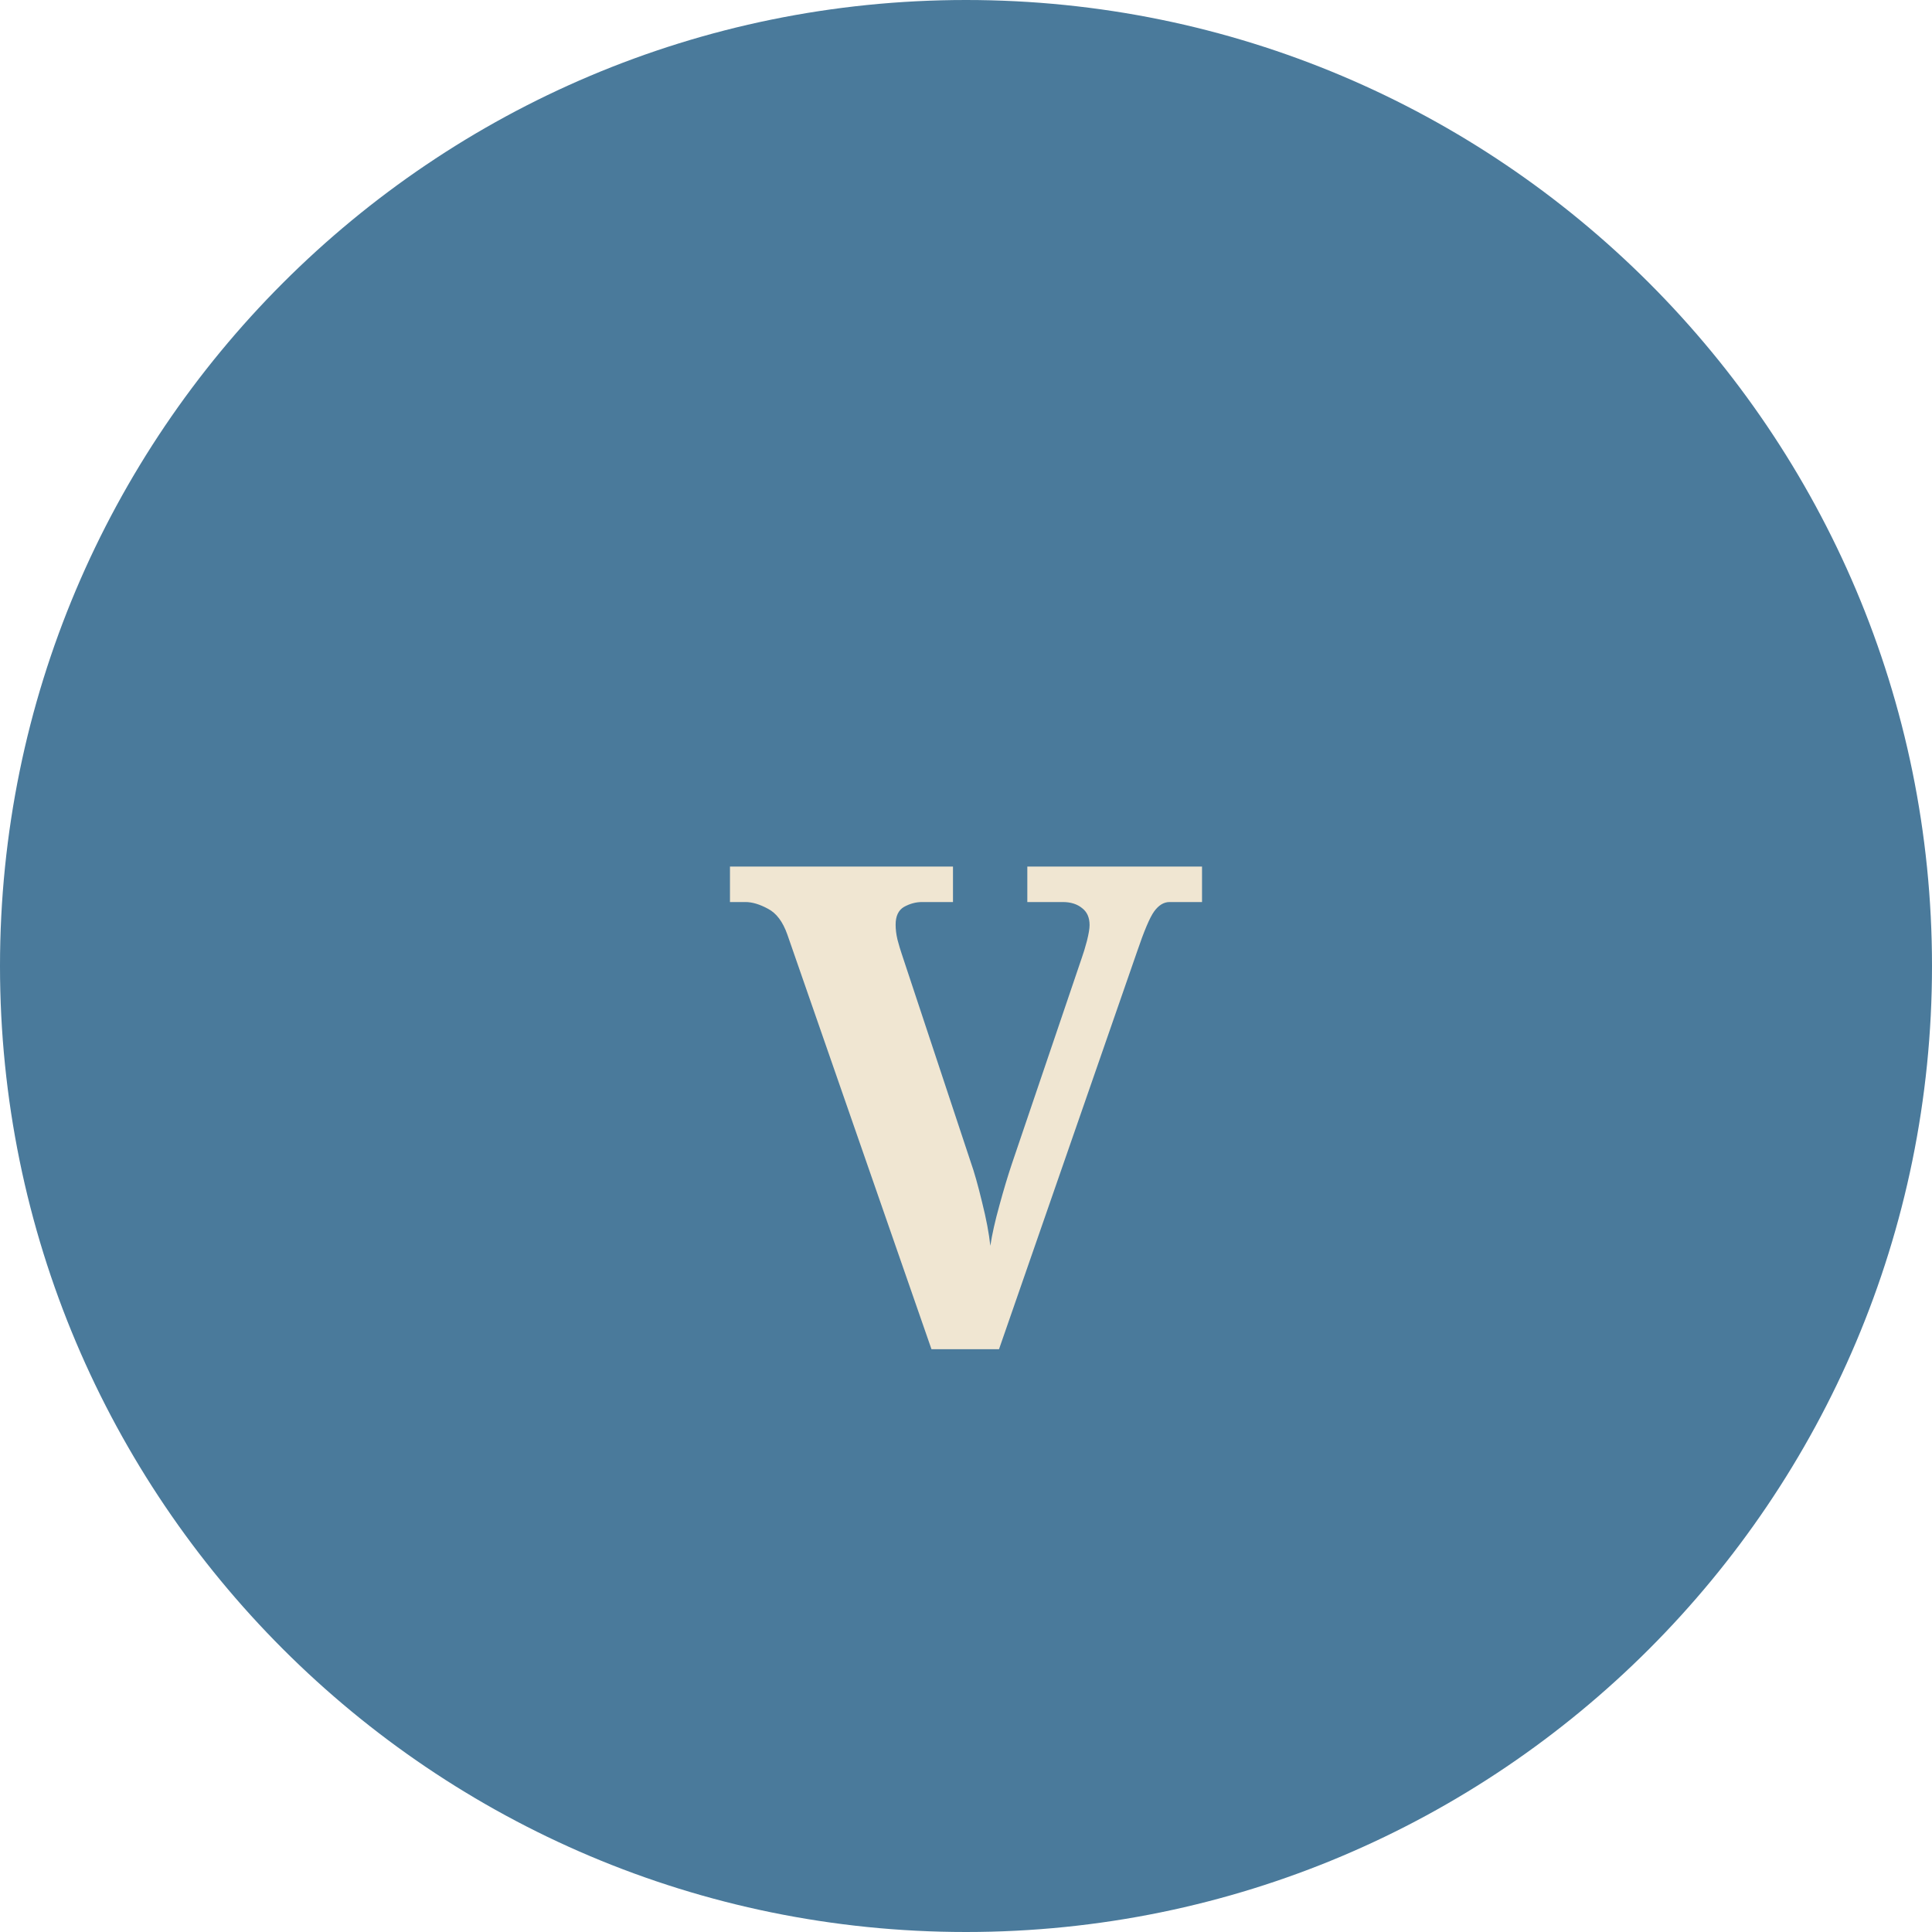
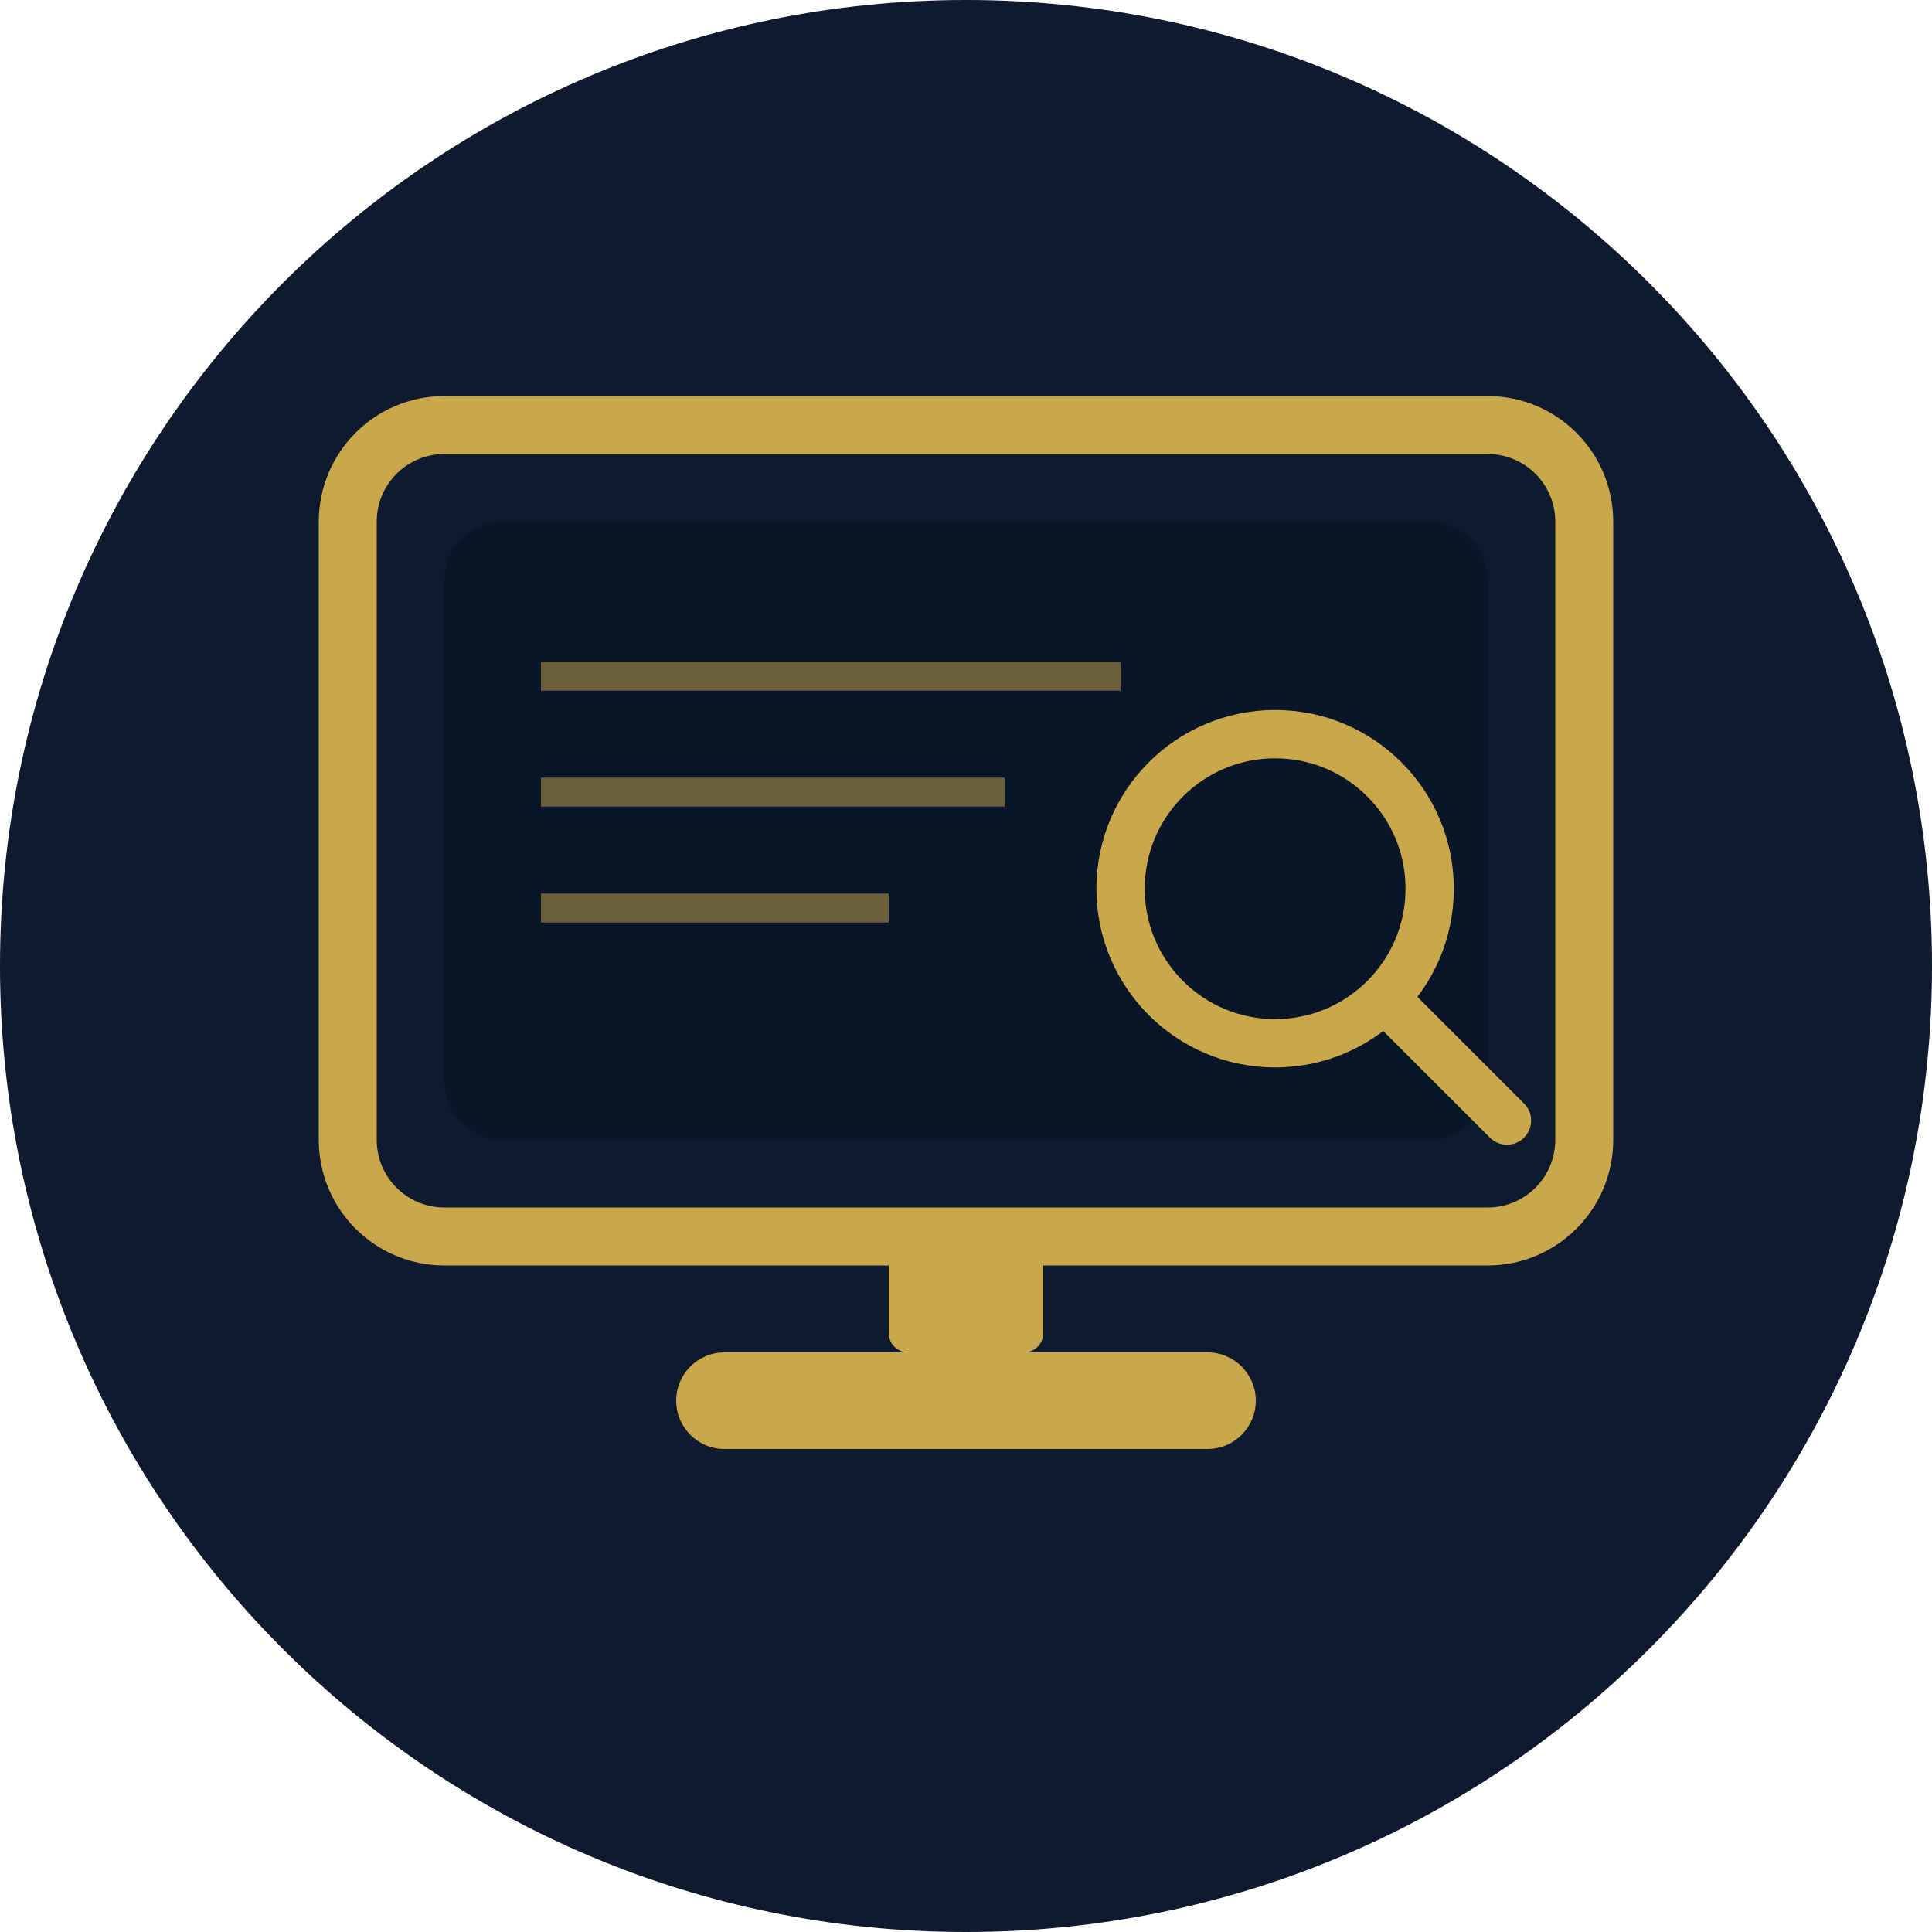
- <svg xmlns="http://www.w3.org/2000/svg" width="80" height="80" viewBox="0 0 80 80">
-   <circle cx="40" cy="40" r="40" fill="#4a7a9b" />
-   <text x="40" y="45" text-anchor="middle" dominant-baseline="central" font-family="Cinzel, serif" font-size="28" font-weight="700" fill="#f0e6d2">V</text>
+ <svg xmlns="http://www.w3.org/2000/svg" width="100" height="100" viewBox="0 0 100 100">
+   <circle cx="50" cy="50" r="50" fill="#0f1a2e" />
+   <rect x="18" y="22" width="64" height="42" rx="5" fill="none" stroke="#c9a84c" stroke-width="3" />
+   <rect x="23" y="27" width="54" height="32" rx="3" fill="#0a1628" />
+   <line x1="28" y1="35" x2="58" y2="35" stroke="#c9a84c" stroke-width="1.5" opacity="0.5" />
+   <line x1="28" y1="41" x2="52" y2="41" stroke="#c9a84c" stroke-width="1.5" opacity="0.5" />
+   <line x1="28" y1="47" x2="46" y2="47" stroke="#c9a84c" stroke-width="1.5" opacity="0.5" />
+   <circle cx="66" cy="46" r="8" fill="none" stroke="#c9a84c" stroke-width="2.5" />
+   <line x1="72" y1="52" x2="78" y2="58" stroke="#c9a84c" stroke-width="2.5" stroke-linecap="round" />
+   <rect x="46" y="64" width="8" height="6" fill="#c9a84c" rx="1" />
+   <rect x="35" y="70" width="30" height="5" rx="2.5" fill="#c9a84c" />
</svg>
